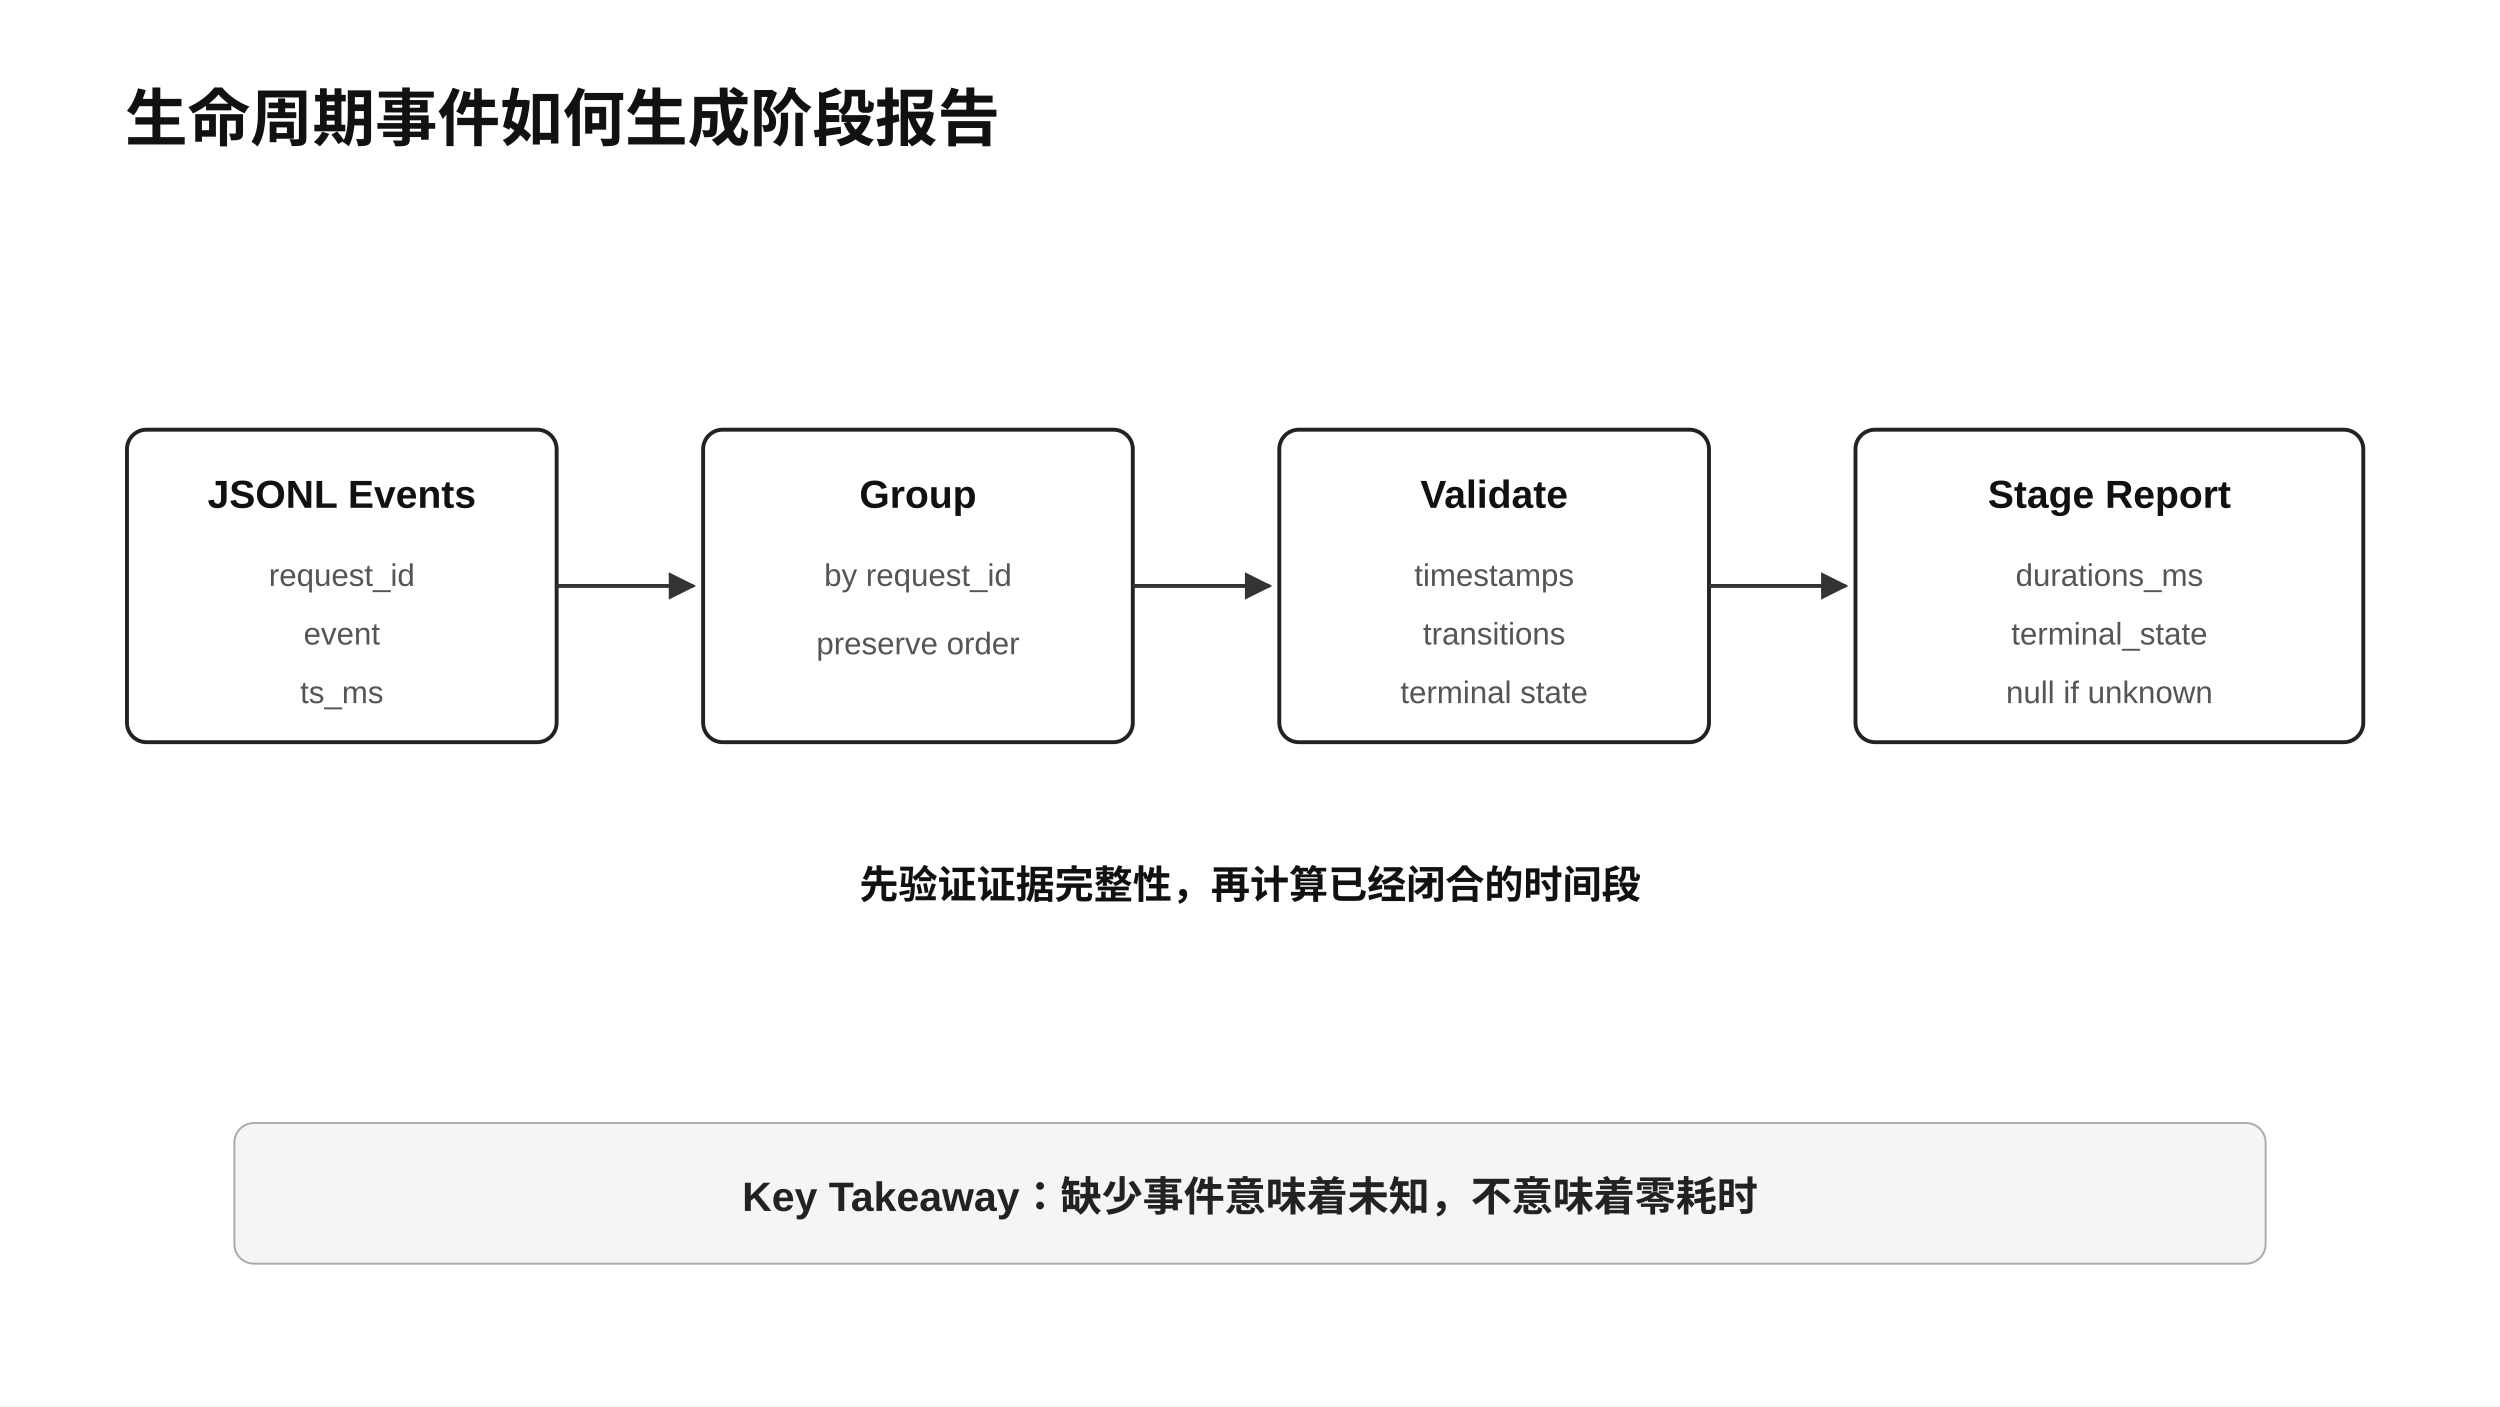
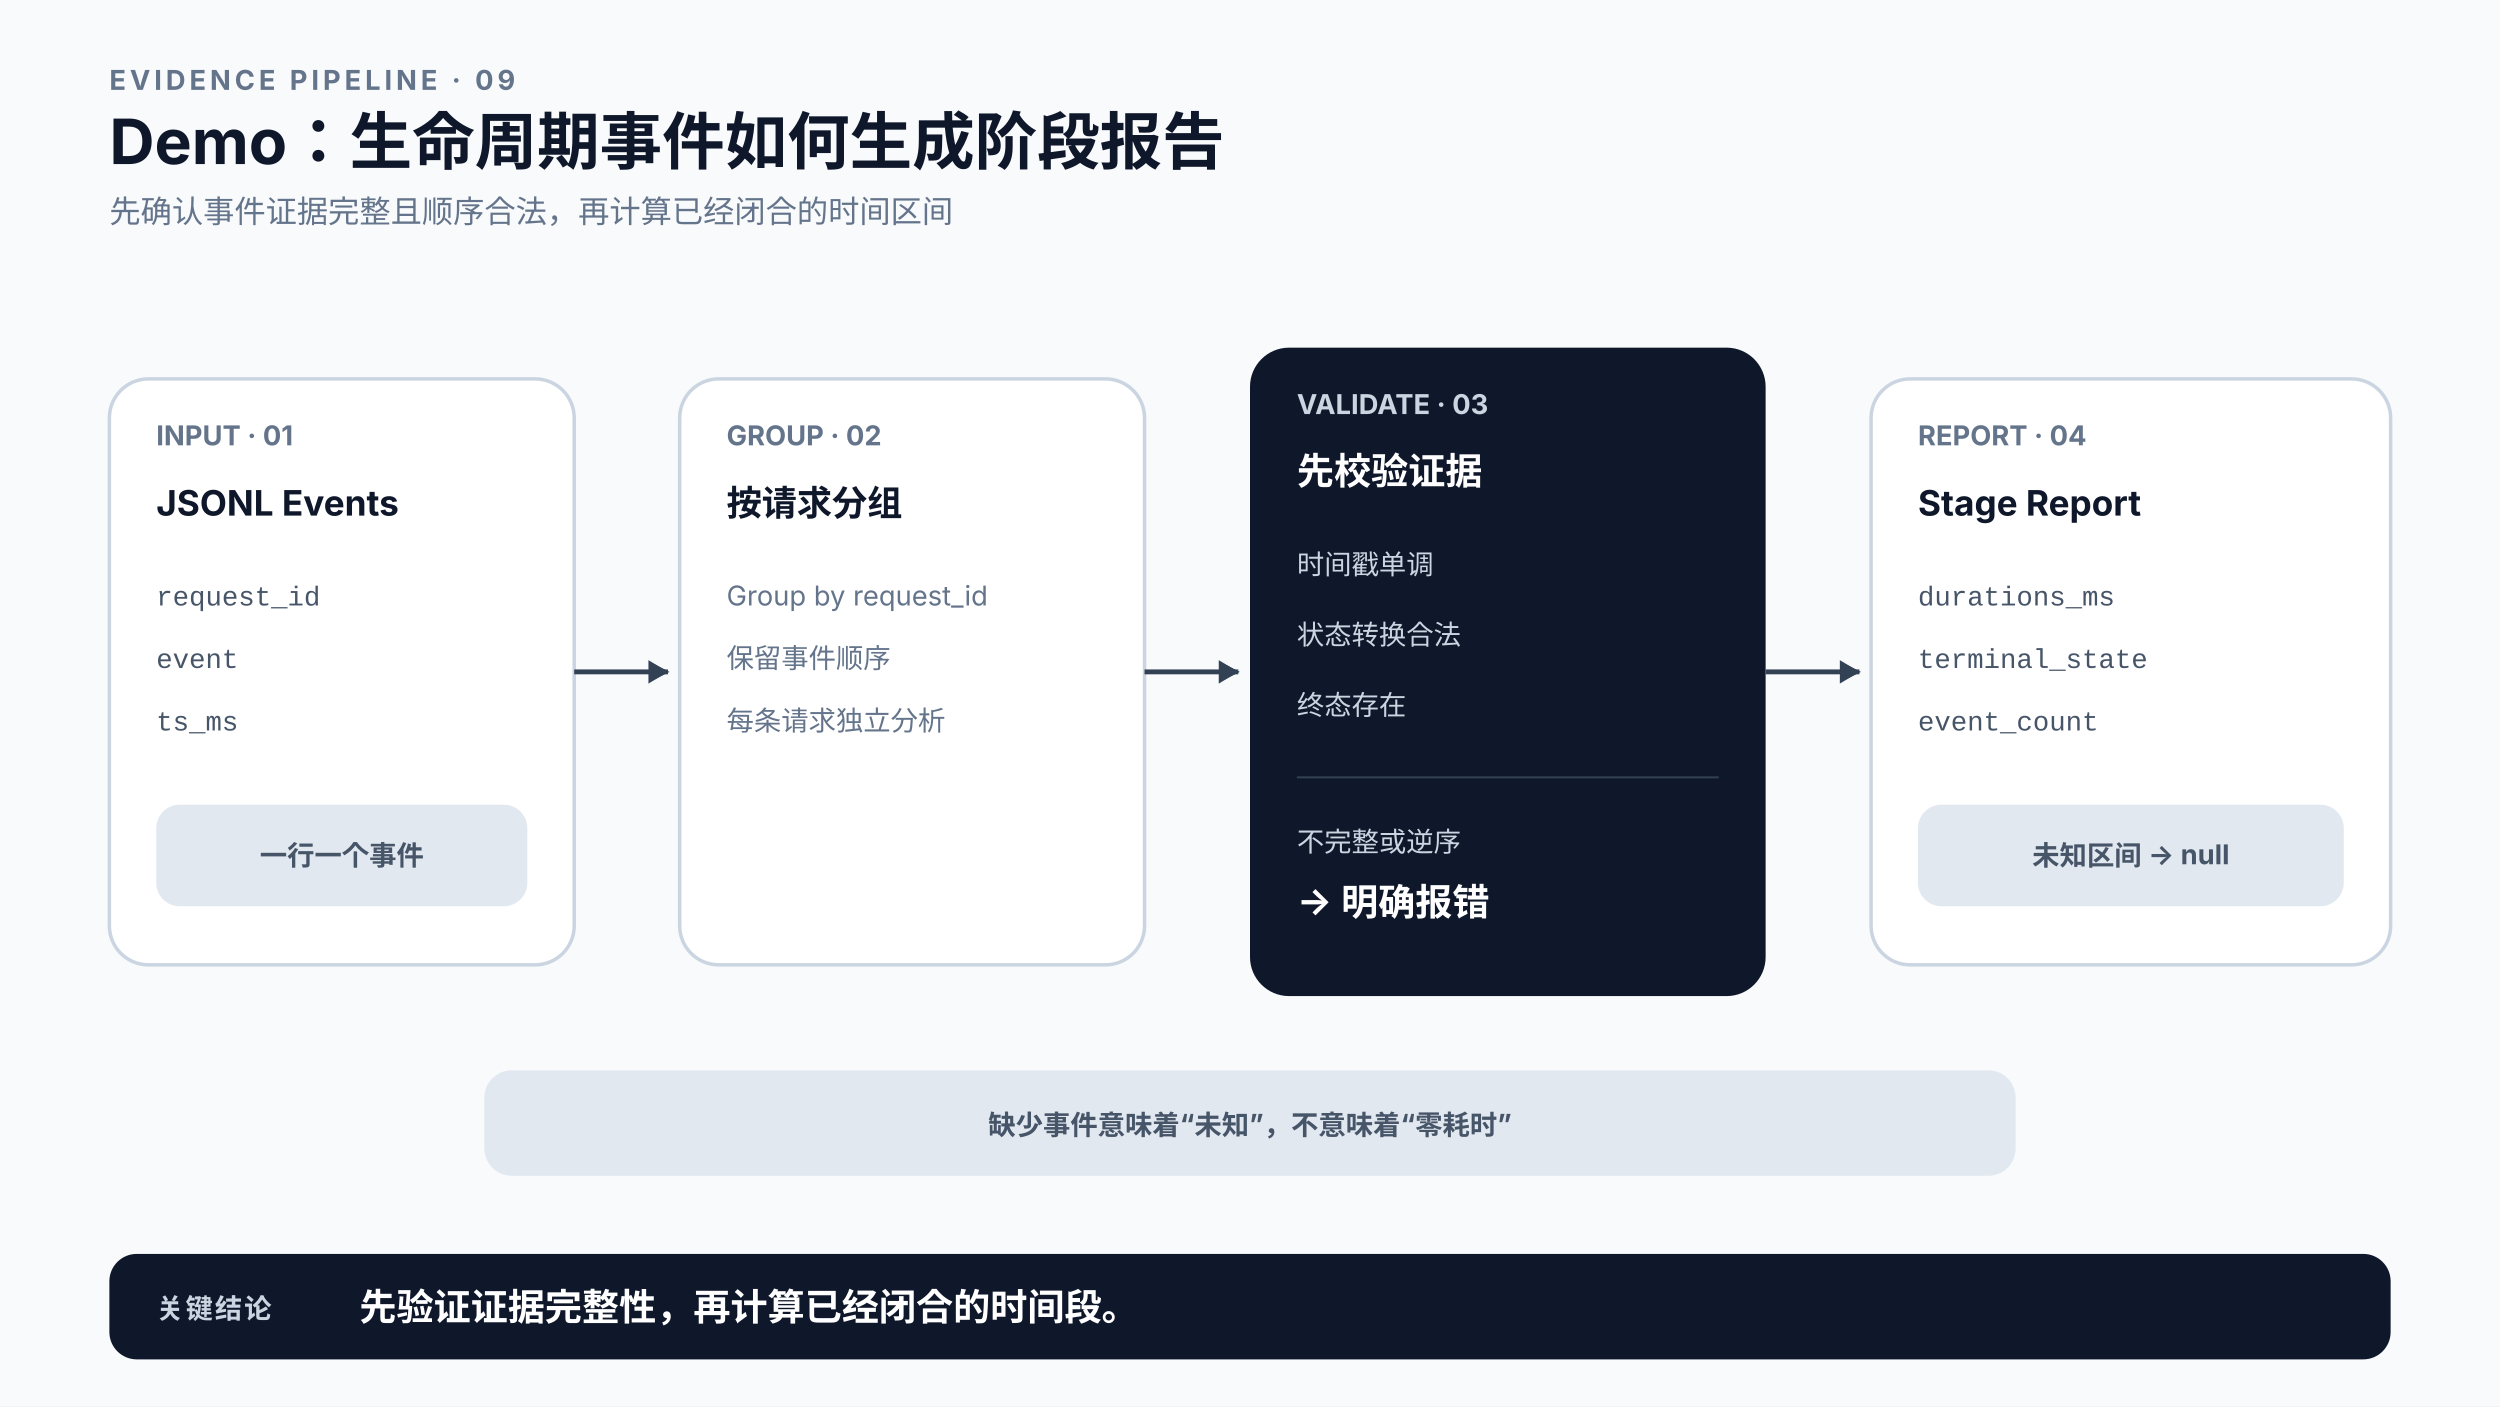
- <svg xmlns="http://www.w3.org/2000/svg" width="1280" height="720" viewBox="0 0 1280 720">
+ <svg xmlns="http://www.w3.org/2000/svg" width="1280" height="720" viewBox="0 0 1280 720" role="img" aria-labelledby="fig-title fig-desc" data-figure-system="chapter02-v2" fill="#0F172A">
  <defs>
-     <marker id="a" viewBox="0 0 10 10" refX="9" refY="5" markerWidth="7" markerHeight="7" orient="auto">
-       <path d="M0 0L10 5L0 10z" fill="#333" />
+     <marker id="arrow" viewBox="0 0 10 10" refX="9" refY="5" markerWidth="8" markerHeight="8" orient="auto" markerUnits="userSpaceOnUse">
+       <path d="M0 0L10 5L0 10Z" fill="#334155" />
    </marker>
-     <style>.t{font:700 32px Arial,sans-serif;fill:#111}.b{fill:#fff;stroke:#222;stroke-width:2}.h{font:600 20px Arial,sans-serif;fill:#111;text-anchor:middle}.s{font:16px Arial,sans-serif;fill:#555;text-anchor:middle}.l{stroke:#333;stroke-width:2;marker-end:url(#a)}.take{font:600 21px Arial,sans-serif;fill:#222;text-anchor:middle}</style>
+     <style>
+     text{font-family:-apple-system,BlinkMacSystemFont,"Segoe UI","PingFang SC","Microsoft YaHei",sans-serif}.k{font-size:14px;font-weight:700;letter-spacing:2px;fill:#64748B}.t{font-size:32px;font-weight:750}.sub{font-size:16px;fill:#64748B}.card{fill:#FFFFFF;stroke:#CBD5E1;stroke-width:1.8}.focus{fill:#0F172A}.num{font-size:14px;font-weight:750;fill:#64748B}.numl{font-size:14px;font-weight:750;fill:#CBD5E1}.h{font-size:18px;font-weight:750}.hl{font-size:19px;font-weight:750;fill:#FFFFFF}.s{font-size:14px;fill:#64748B}.sl{font-size:14px;fill:#CBD5E1}.code{font-family:"SFMono-Regular",Consolas,"Liberation Mono","PingFang SC",monospace;font-size:14px;fill:#475569}.flow{fill:none;stroke:#334155;stroke-width:2.5;marker-end:url(#arrow)}.note{fill:#E2E8F0}.nt{font-size:14px;font-weight:700;fill:#475569}.take{fill:#0F172A}.tl{font-size:14px;font-weight:700;letter-spacing:1px;fill:#CBD5E1}.tv{font-size:19px;font-weight:650;fill:#FFFFFF}
+   </style>
  </defs>
-   <rect width="1280" height="720" fill="#fff" />
-   <text x="64" y="72" class="t">生命周期事件如何生成阶段报告</text>
-   <rect x="65" y="220" width="220" height="160" rx="10" class="b" />
-   <text x="175" y="260" class="h">JSONL Events</text>
-   <text x="175" y="300" class="s">request_id</text>
-   <text x="175" y="330" class="s">event</text>
-   <text x="175" y="360" class="s">ts_ms</text>
-   <line x1="285" y1="300" x2="355" y2="300" class="l" />
-   <rect x="360" y="220" width="220" height="160" rx="10" class="b" />
-   <text x="470" y="260" class="h">Group</text>
-   <text x="470" y="300" class="s">by request_id</text>
-   <text x="470" y="335" class="s">preserve order</text>
-   <line x1="580" y1="300" x2="650" y2="300" class="l" />
-   <rect x="655" y="220" width="220" height="160" rx="10" class="b" />
-   <text x="765" y="260" class="h">Validate</text>
-   <text x="765" y="300" class="s">timestamps</text>
-   <text x="765" y="330" class="s">transitions</text>
-   <text x="765" y="360" class="s">terminal state</text>
-   <line x1="875" y1="300" x2="945" y2="300" class="l" />
-   <rect x="950" y="220" width="260" height="160" rx="10" class="b" />
-   <text x="1080" y="260" class="h">Stage Report</text>
-   <text x="1080" y="300" class="s">durations_ms</text>
-   <text x="1080" y="330" class="s">terminal_state</text>
-   <text x="1080" y="360" class="s">null if unknown</text>
-   <text x="640" y="460" class="h">先验证证据完整性，再计算已经闭合的时间段</text>
-   <rect x="120" y="575" width="1040" height="72" rx="10" fill="#f5f5f5" stroke="#aaa" />
-   <text x="640" y="620" class="take">Key Takeaway：缺少事件意味着未知，不意味着零耗时</text>
+   <rect width="1280" height="720" fill="#F8FAFC" />
+   <text class="k" x="56" y="46">EVIDENCE PIPELINE · 09</text>
+   <text class="t" x="56" y="84">Demo：生命周期事件如何生成阶段报告</text>
+   <text class="sub" x="56" y="114">先确认事件证据完整且顺序合法，再计算已经闭合的时间区间</text>
+   <g transform="translate(56 194)">
+     <rect class="card" width="238" height="300" rx="20" />
+     <text class="num" x="24" y="34">INPUT · 01</text>
+     <text class="h" x="24" y="70">JSONL Events</text>
+     <text class="code" x="24" y="116">request_id</text>
+     <text class="code" x="24" y="148">event</text>
+     <text class="code" x="24" y="180">ts_ms</text>
+     <rect class="note" x="24" y="218" width="190" height="52" rx="12" />
+     <text class="nt" x="119" y="249" text-anchor="middle">一行一个事件</text>
+   </g>
+   <path class="flow" d="M294 344H342" />
+   <path d="M342 344l-10 -6v12z" fill="#334155" />
+   <g transform="translate(348 194)">
+     <rect class="card" width="238" height="300" rx="20" />
+     <text class="num" x="24" y="34">GROUP · 02</text>
+     <text class="h" x="24" y="70">按请求分组</text>
+     <text class="s" x="24" y="116">Group by request_id</text>
+     <text class="s" x="24" y="148">保留事件顺序</text>
+     <text class="s" x="24" y="180">每条请求独立分析</text>
+   </g>
+   <path class="flow" d="M586 344H634" />
+   <path d="M634 344l-10 -6v12z" fill="#334155" />
+   <g transform="translate(640 178)">
+     <rect class="focus" width="264" height="332" rx="20" />
+     <text class="numl" x="24" y="34" fill="#CBD5E1">VALIDATE · 03</text>
+     <text class="hl" x="24" y="70" fill="#FFFFFF">先校验证据</text>
+     <text class="sl" x="24" y="116" fill="#CBD5E1">时间戳单调</text>
+     <text class="sl" x="24" y="152" fill="#CBD5E1">状态转换合法</text>
+     <text class="sl" x="24" y="188" fill="#CBD5E1">终态存在</text>
+     <line x1="24" y1="220" x2="240" y2="220" stroke="#334155" />
+     <text class="sl" x="24" y="258" fill="#CBD5E1">不完整或逆序</text>
+     <text class="hl" x="24" y="290" fill="#FFFFFF">→ 明确报错</text>
+   </g>
+   <path class="flow" d="M904 344H952" />
+   <path d="M952 344l-10 -6v12z" fill="#334155" />
+   <g transform="translate(958 194)">
+     <rect class="card" width="266" height="300" rx="20" />
+     <text class="num" x="24" y="34">REPORT · 04</text>
+     <text class="h" x="24" y="70">Stage Report</text>
+     <text class="code" x="24" y="116">durations_ms</text>
+     <text class="code" x="24" y="148">terminal_state</text>
+     <text class="code" x="24" y="180">event_count</text>
+     <rect class="note" x="24" y="218" width="218" height="52" rx="12" />
+     <text class="nt" x="133" y="249" text-anchor="middle">未知区间 → null</text>
+   </g>
+   <rect class="note" x="248" y="548" width="784" height="54" rx="14" />
+   <text class="nt" x="640" y="581" text-anchor="middle">缺少事件意味着“未知”，不意味着“零耗时”</text>
+   <rect class="take" x="56" y="642" width="1168" height="54" rx="14" />
+   <text class="tl" x="80" y="675" fill="#CBD5E1">关键结论</text>
+   <text class="tv" x="184" y="676" fill="#FFFFFF">先验证证据完整性，再计算已经闭合的时间段。</text>
</svg>
